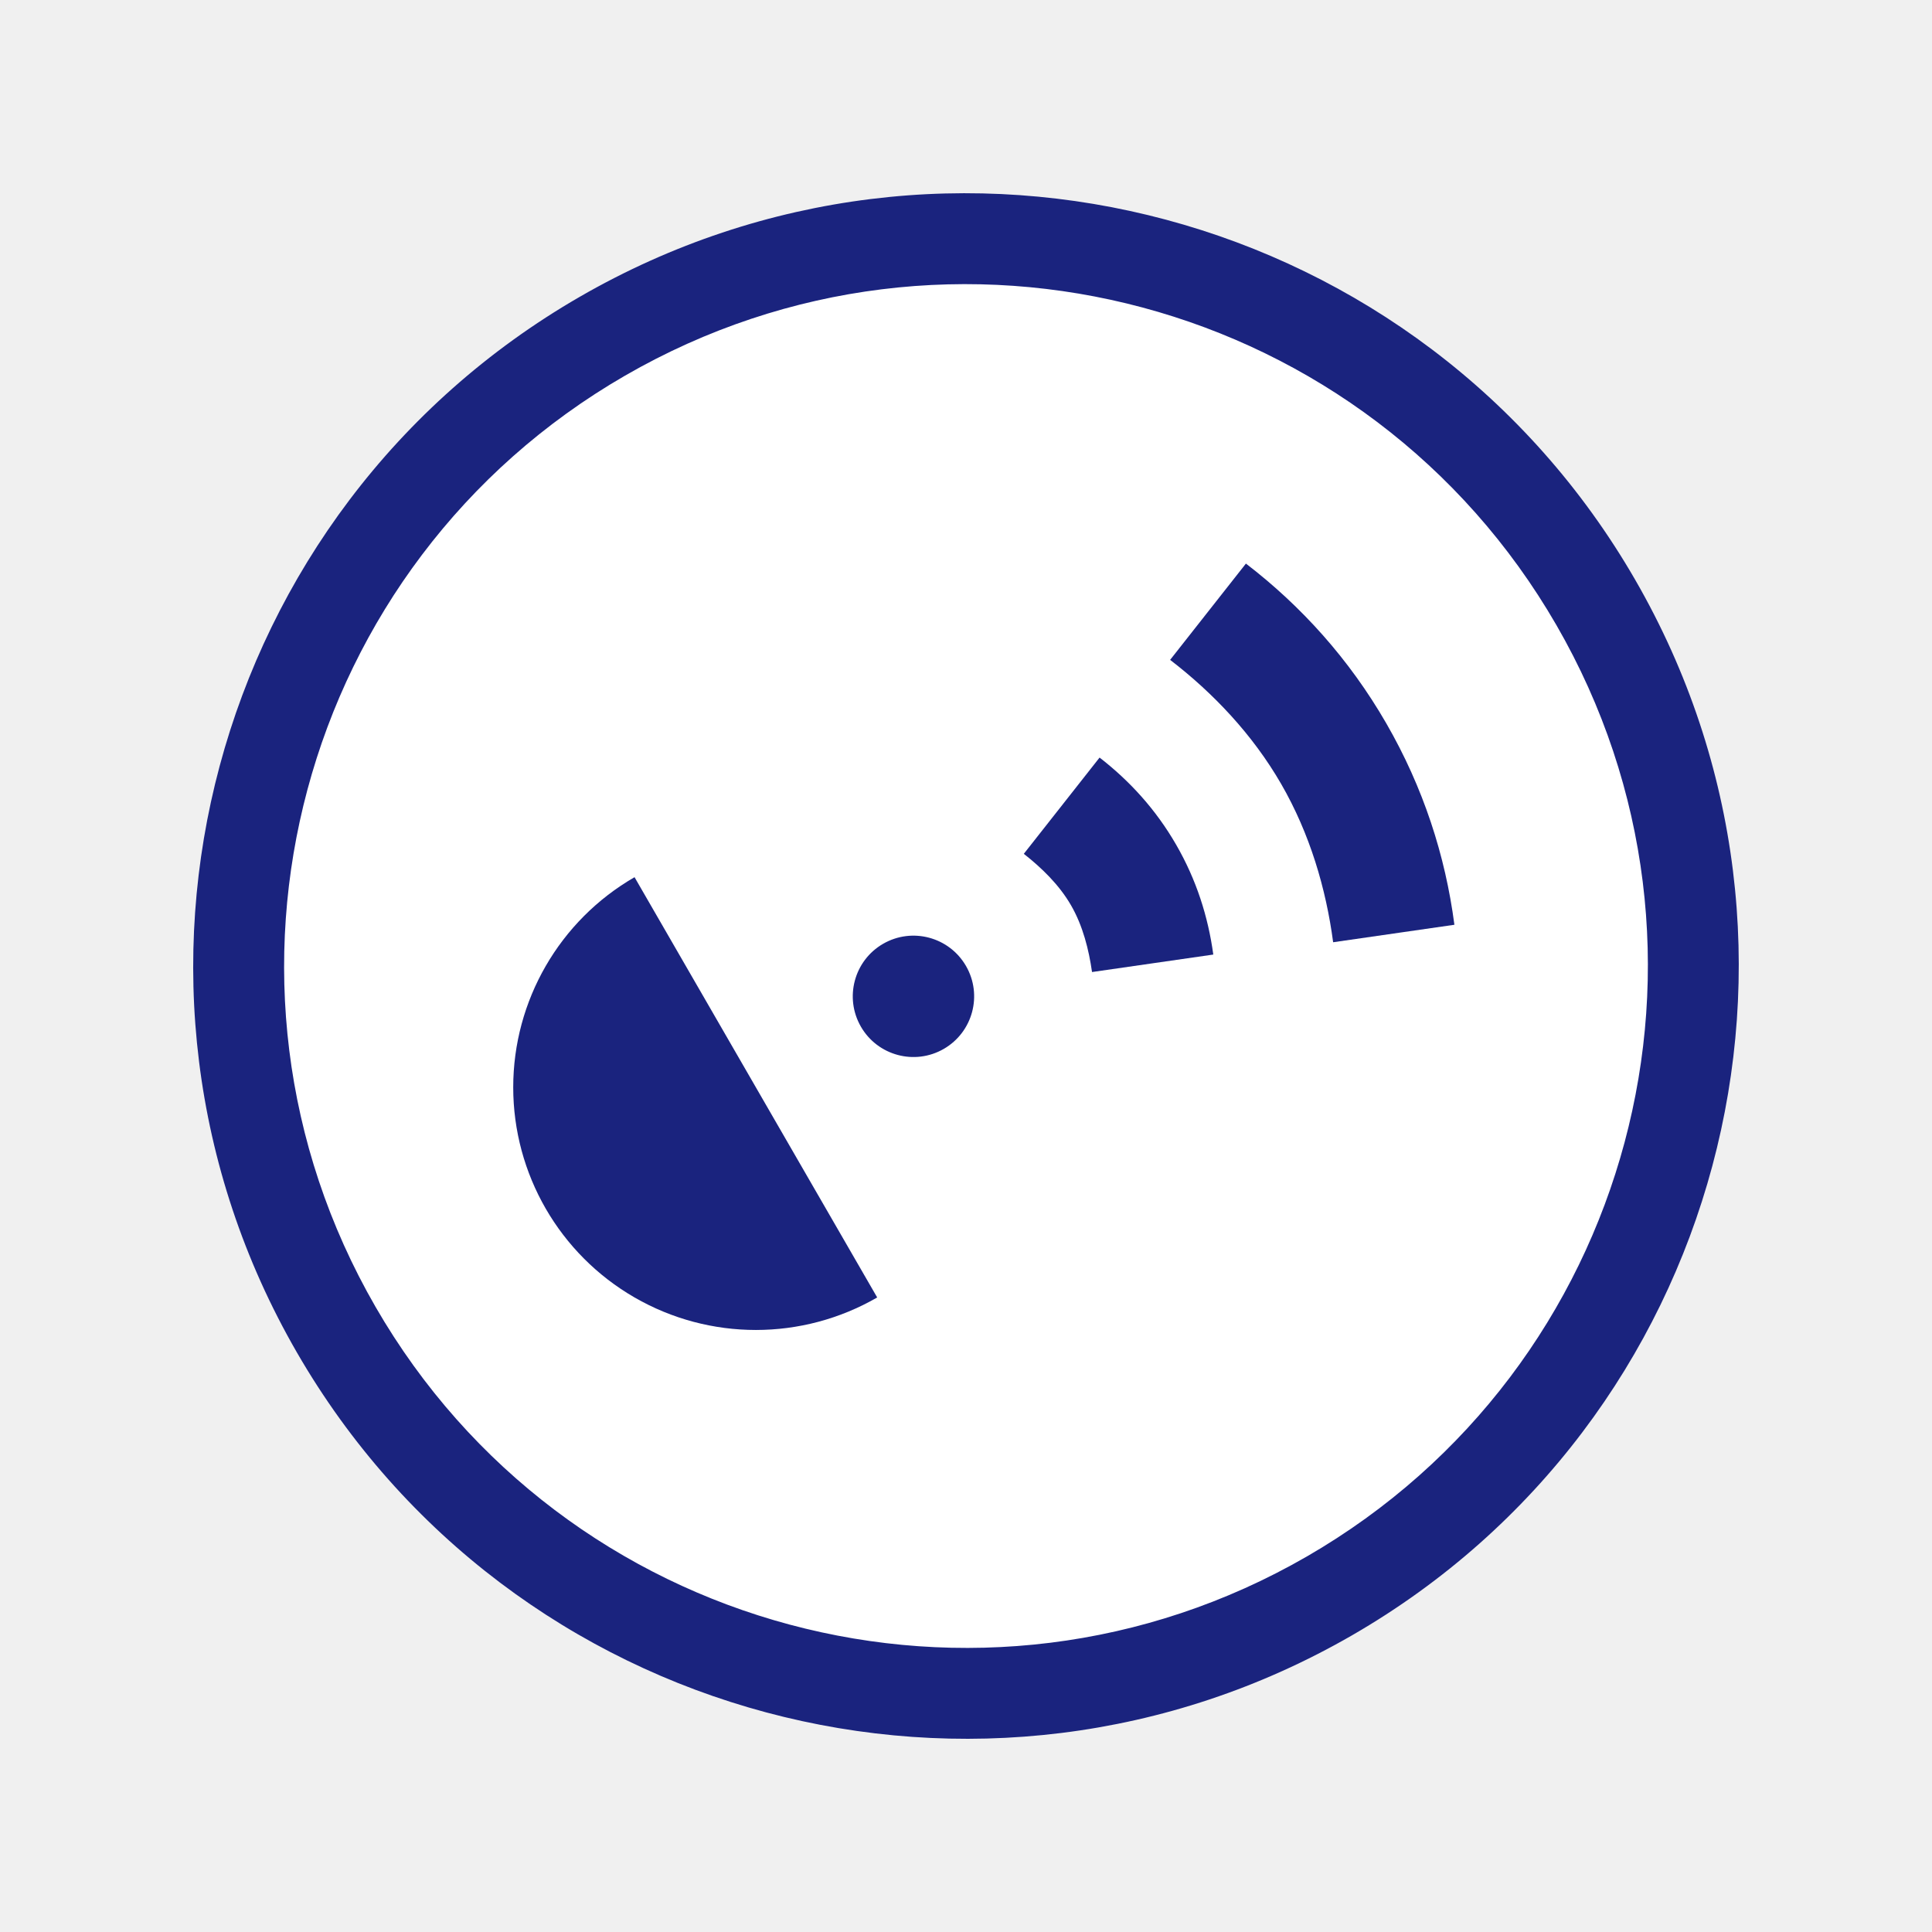
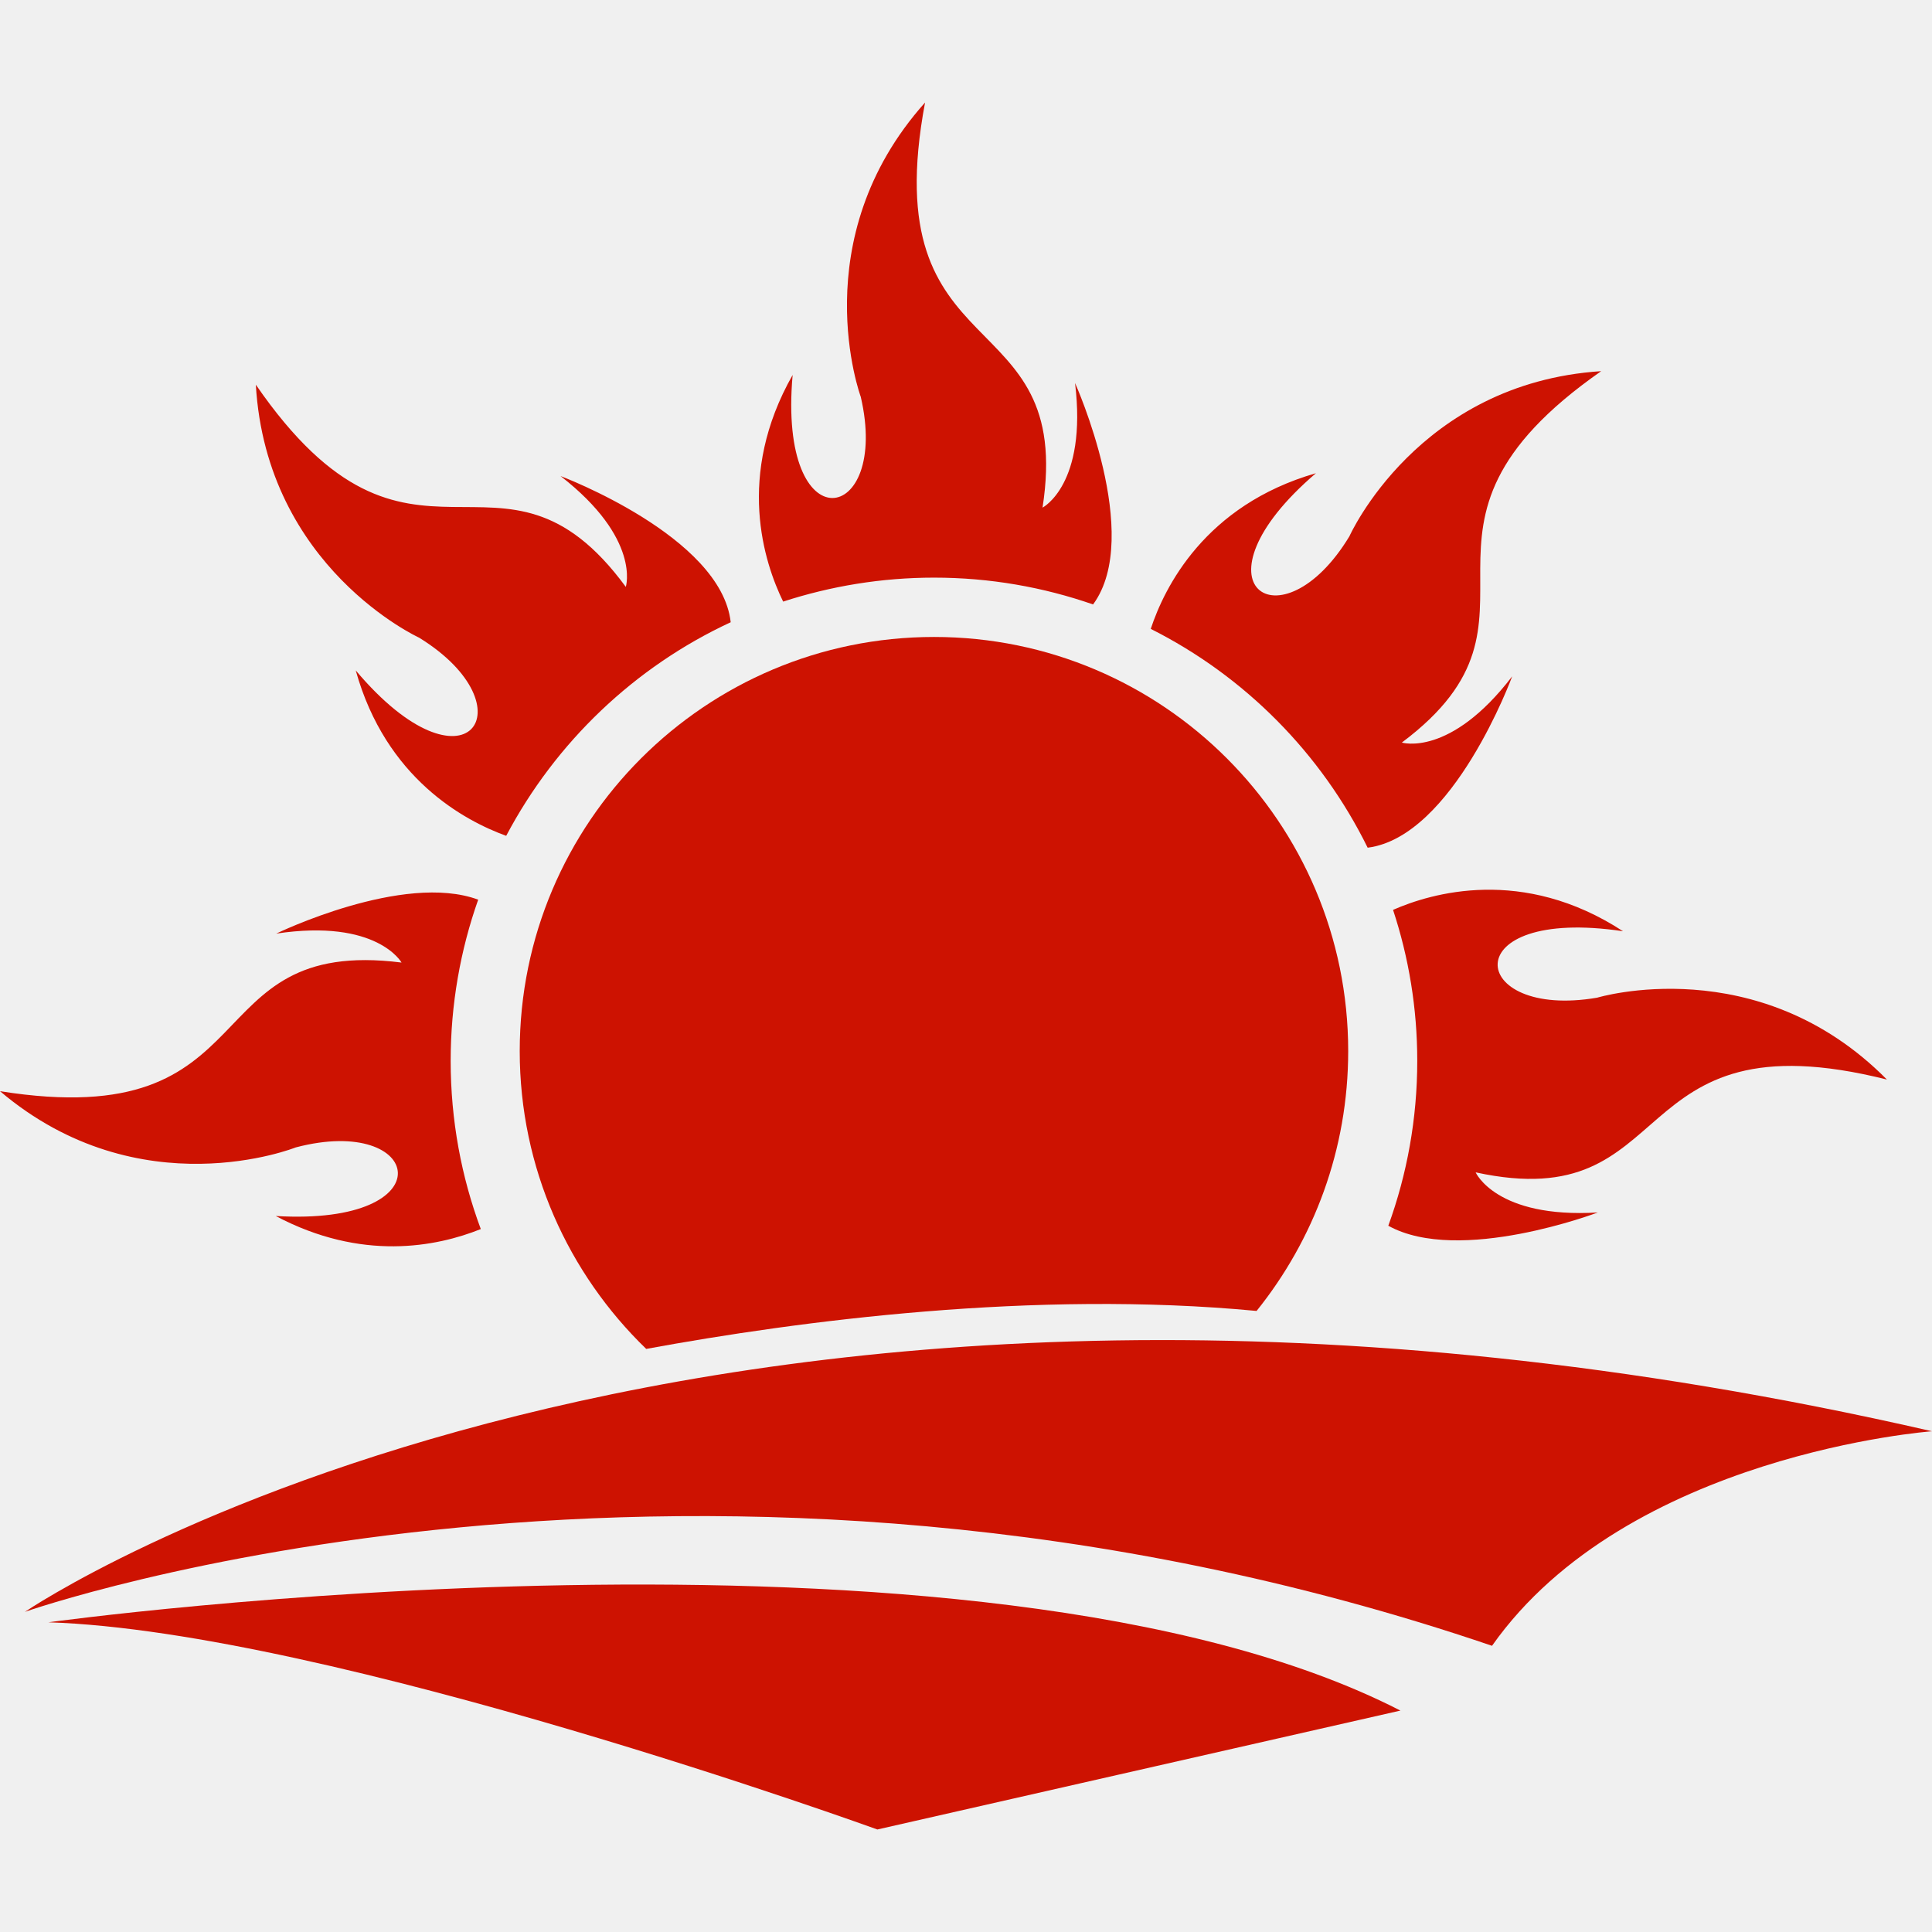
- <svg xmlns="http://www.w3.org/2000/svg" width="64px" height="64px" version="1.1">
-   <ellipse transform="rotate(-30)" cx="11.713" cy="43.713" rx="24.705" ry="24.705" fill="#fff" stroke-width=".891" />
-   <g fill="#1a237e">
-     <g stroke-width=".891">
-       <circle transform="rotate(-30)" cx="9.703" cy="43.713" r="2.01" />
-       <path d="m36.425 25.095-2.51 3.189c0.586 0.461 1.17 1.022 1.565 1.707 0.395 0.685 0.589 1.471 0.695 2.209l4.017-0.579c-0.171-1.254-0.559-2.476-1.231-3.64-0.672-1.164-1.536-2.111-2.537-2.886z" />
-       <path d="m41.272 18.67-2.51 3.189c1.419 1.091 2.729 2.466 3.679 4.112 0.95 1.646 1.486 3.468 1.721 5.242l4.017-0.579c-0.3-2.291-1.03-4.547-2.257-6.673-1.227-2.126-2.816-3.886-4.65-5.292z" />
-     </g>
-     <path transform="rotate(-30)" d="m3.675 51.751a8.038 8.038 0 0 1-6.961-4.019 8.038 8.038 0 0 1 0-8.038 8.038 8.038 0 0 1 6.961-4.019v8.038z" stroke-width=".891" />
-     <path d="m19.202 9.834c-12.242 7.068-16.437 22.722-9.369 34.964 7.068 12.242 22.722 16.437 34.964 9.369s16.437-22.722 9.369-34.964-22.722-16.437-34.964-9.369zm1.506 2.608c10.802-6.237 24.614-2.535 30.851 8.267 6.237 10.802 2.535 24.614-8.267 30.851-10.802 6.237-24.614 2.535-30.851-8.267-6.237-10.802-2.535-24.614 8.267-30.851z" stroke-width=".891" />
+ <svg xmlns="http://www.w3.org/2000/svg" xml:space="preserve" width="64" height="64" style="shape-rendering:geometricPrecision;text-rendering:geometricPrecision;image-rendering:optimizeQuality;fill-rule:evenodd;clip-rule:evenodd" viewBox="29.636 49.875 980.751 876.664">
+   <defs>
+     <style>
+       .fil0{fill:#cd1201}
+     </style>
+   </defs>
+   <g id="Layer_x0020_1">
+     <path class="fil0" d="M736.798 459.716c19.155-8.433 65.777-22.408 116.736 10.842-86.136-12.89-79.149 45.056-13.131 33.732 0 0 81.559-24.696 147.095 41.562-135.891-34.093-103.605 69.993-208.776 47.104 0 0 10.36 23.492 62.042 20.36 0 0-70.355 26.744-106.376 6.746 9.517-26.142 14.697-54.332 14.697-83.727 0-26.744-4.337-52.525-12.288-76.619zm-123-142.637c6.867-20.841 27.347-62.765 83.848-79.029-66.138 56.621-17.709 89.389 16.986 32.045 0 0 34.696-77.824 127.819-83.848-114.929 80.233-15.059 124.085-101.195 188.536 0 0 24.456 7.59 56.019-33.611 0 0-29.877 81.438-73.367 86.98-23.612-47.947-62.404-87.1-110.11-111.074zm-186.609-13.854c-9.638-19.757-24.215-63.97 4.819-115.049-7.71 86.618 49.754 76.258 34.575 11.083 0 0-29.515-79.872 32.648-149.384-25.901 137.818 76.137 99.268 59.633 205.643 0 0 22.769-11.686 16.504-63.247 0 0 34.816 77.463 9.156 112.399-25.299-8.794-52.405-13.613-80.715-13.613-26.744 0-52.525 4.337-76.619 12.168zM286.6 422.129c-21.203-7.71-61.079-29.033-76.378-83.968 56.139 66.62 89.269 18.552 32.166-16.625 0 0-77.463-35.418-82.884-128.422 79.511 115.411 124.085 15.902 187.814 102.641 0 0 7.831-24.456-33.129-56.26 0 0 81.559 30.6 86.377 74.21-48.791 22.648-88.907 60.958-113.965 108.424zm-12.89 199.62c-22.528 9.035-60.476 16.504-104.087-6.626 86.98 5.18 74.933-51.923 10.12-34.816 0 0-79.029 31.684-150.106-28.552 138.421 22.046 97.099-78.788 203.836-65.295 0 0-12.408-22.408-63.608-14.697 0 0 64.452-31.322 102.52-17.227-9.035 25.54-13.975 53.128-13.975 81.8 0 30.118 5.421 58.91 15.3 85.414zM42.286 816.068s343.703-234.918 968.102-91.678c0 0-154.684 11.445-223.352 108.905-403.94-137.336-744.751-17.227-744.751-17.227z" />
+     <path class="fil0" d="M54.212 821.368s472.124-65.174 686.321 44.816L475.016 926.54S197.452 825.947 54.212 821.369zm449.596-500.193c116.013 0 210.221 94.208 210.221 210.221 0 49.995-17.468 95.774-46.502 131.915-113.001-10.722-232.388 5.06-309.85 19.275-39.514-38.189-64.211-91.799-64.211-151.191 0-116.013 94.208-210.221 210.342-210.221z" />
  </g>
</svg>
